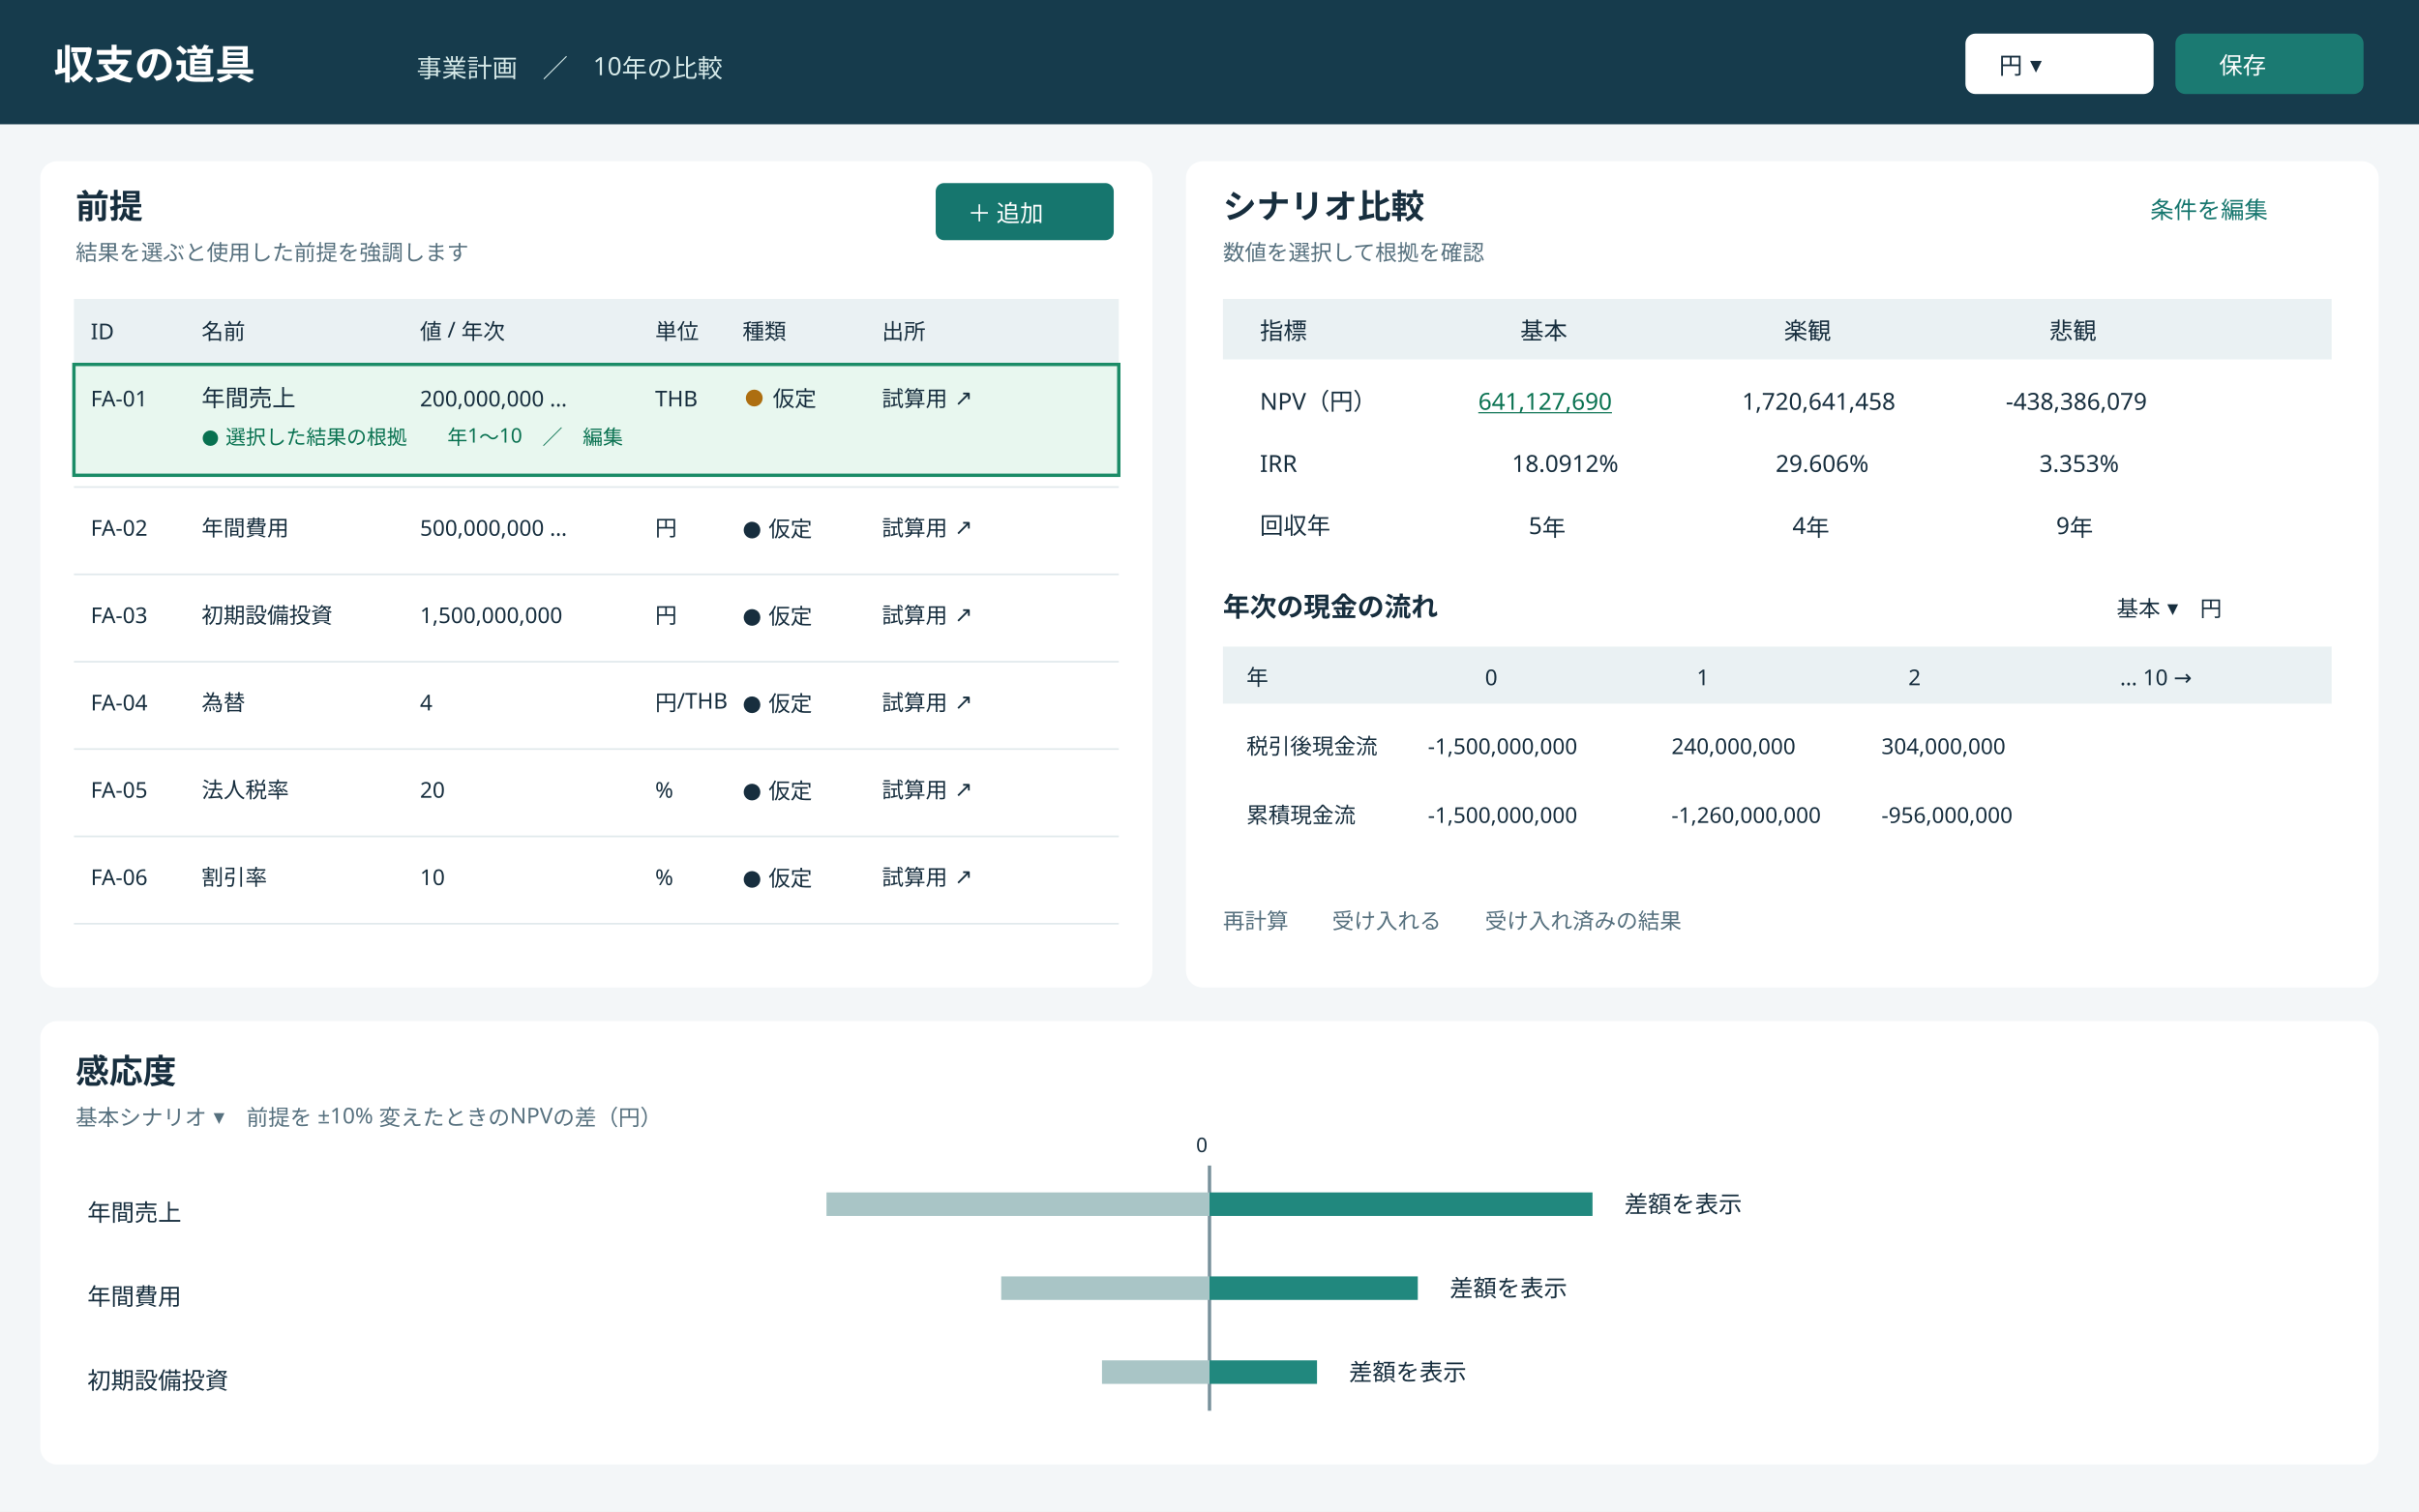
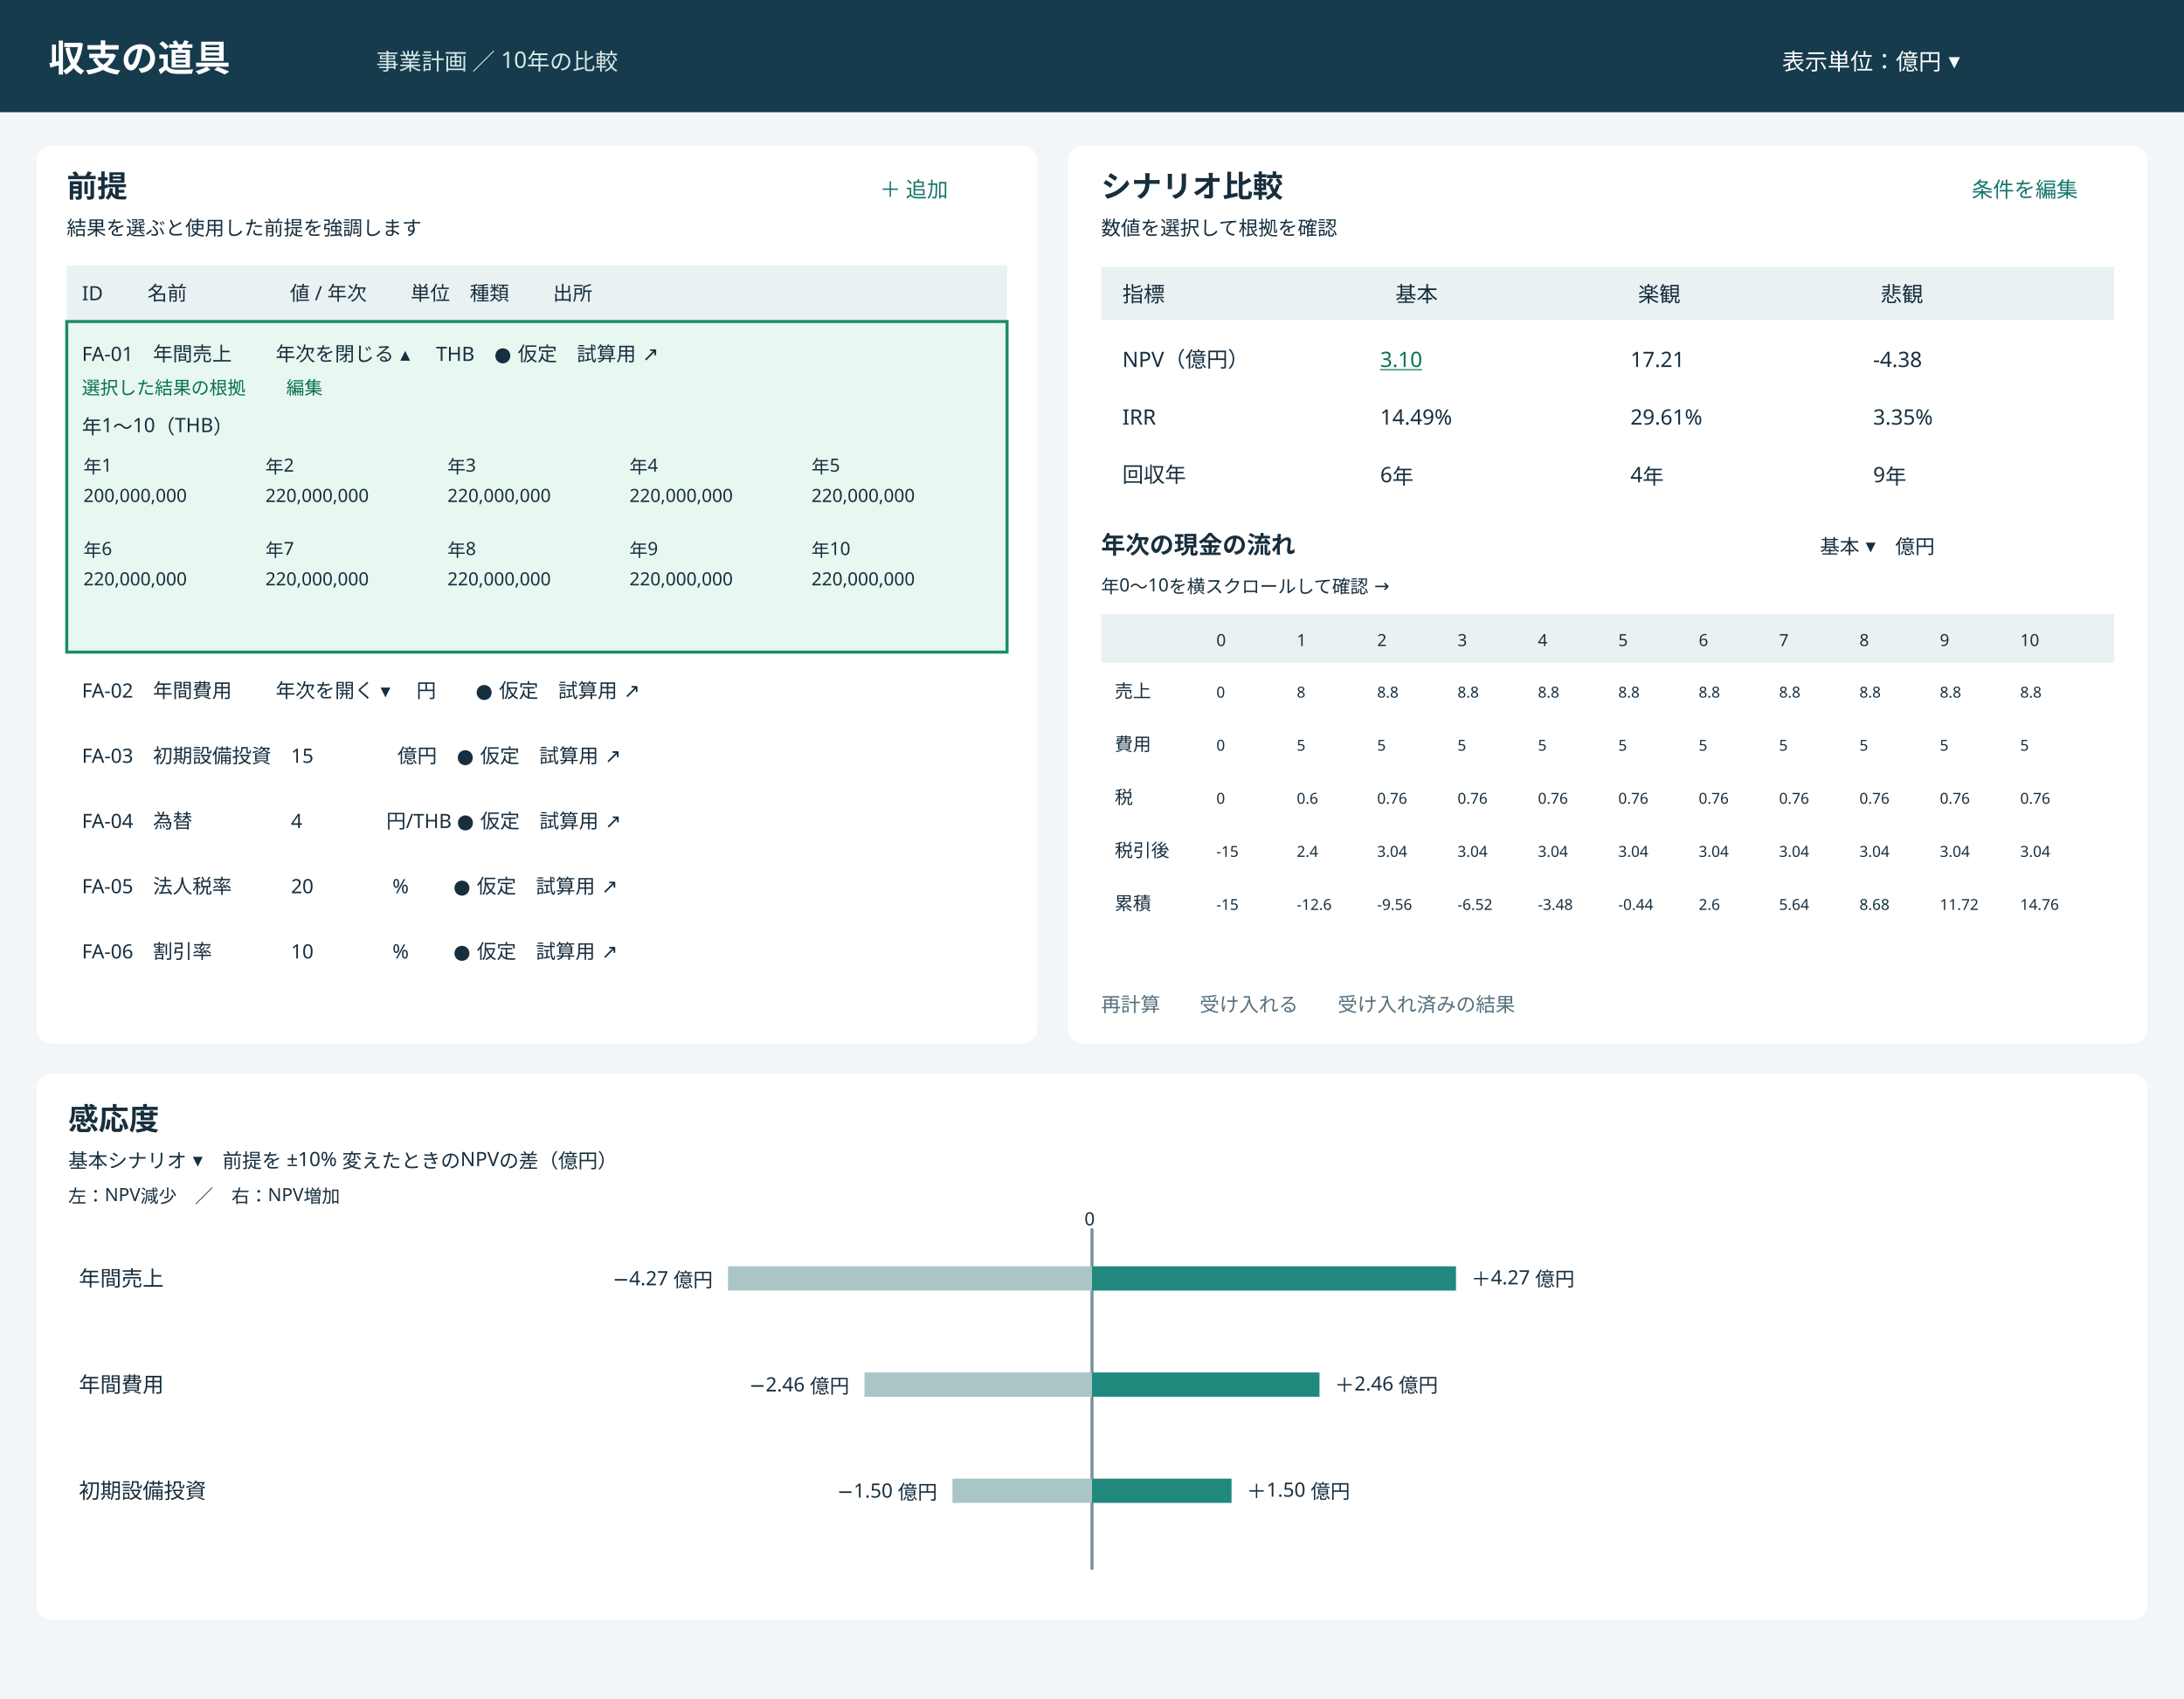
- <svg xmlns="http://www.w3.org/2000/svg" width="1440" height="900" viewBox="0 0 1440 900">
-   <rect width="1440" height="900" fill="#f3f6f8" />
+ <svg xmlns="http://www.w3.org/2000/svg" width="1440" height="1120" viewBox="0 0 1440 1120">
+   <rect width="1440" height="1120" fill="#f3f6f8" />
  <g font-family="sans-serif" fill="#172e3e">
    <rect width="1440" height="74" fill="#163b4c" />
    <text x="32" y="47" font-size="24" font-weight="bold" fill="white">収支の道具</text>
-     <text x="248" y="46" font-size="15" fill="#d6e9e8">事業計画　／　10年の比較</text>
-     <rect x="1170" y="20" width="112" height="36" rx="6" fill="#fff" />
-     <text x="1190" y="44" font-size="14">円 ▾</text>
-     <rect x="1295" y="20" width="112" height="36" rx="6" fill="#1b7a72" />
-     <text x="1321" y="44" font-size="14" fill="#fff">保存</text>
-     <rect x="24" y="96" width="662" height="492" rx="10" fill="white" />
-     <text x="45" y="130" font-size="20" font-weight="bold">前提</text>
-     <text x="45" y="155" font-size="13" fill="#56707e">結果を選ぶと使用した前提を強調します</text>
-     <rect x="557" y="109" width="106" height="34" rx="5" fill="#16766e" />
-     <text x="576" y="132" font-size="14" fill="white">＋ 追加</text>
-     <rect x="44" y="178" width="622" height="38" fill="#eaf1f3" />
-     <text x="54" y="202" font-size="13">ID</text>
-     <text x="120" y="202" font-size="13">名前</text>
-     <text x="250" y="202" font-size="13">値 / 年次</text>
-     <text x="390" y="202" font-size="13">単位</text>
-     <text x="442" y="202" font-size="13">種類</text>
-     <text x="525" y="202" font-size="13">出所</text>
-     <rect x="44" y="217" width="622" height="66" fill="#e8f7ef" stroke="#1b8c67" stroke-width="2" />
-     <text x="54" y="242" font-size="13">FA-01</text>
-     <text x="120" y="242" font-size="14">年間売上</text>
-     <text x="250" y="242" font-size="13">200,000,000 …</text>
-     <text x="390" y="242" font-size="13">THB</text>
-     <circle cx="449" cy="237" r="5" fill="#ad6e10" />
-     <text x="460" y="242" font-size="13">仮定</text>
-     <text x="525" y="242" font-size="13">試算用 ↗</text>
-     <text x="120" y="264" font-size="12" fill="#087150">● 選択した結果の根拠　　年1〜10　／　編集</text>
-     <g font-size="13">
-       <text x="54" y="319">FA-02</text>
-       <text x="120" y="319">年間費用</text>
-       <text x="250" y="319">500,000,000 …</text>
-       <text x="390" y="319">円</text>
-       <text x="442" y="319">● 仮定</text>
-       <text x="525" y="319">試算用 ↗</text>
-       <text x="54" y="371">FA-03</text>
-       <text x="120" y="371">初期設備投資</text>
-       <text x="250" y="371">1,500,000,000</text>
-       <text x="390" y="371">円</text>
-       <text x="442" y="371">● 仮定</text>
-       <text x="525" y="371">試算用 ↗</text>
-       <text x="54" y="423">FA-04</text>
-       <text x="120" y="423">為替</text>
-       <text x="250" y="423">4</text>
-       <text x="390" y="423">円/THB</text>
-       <text x="442" y="423">● 仮定</text>
-       <text x="525" y="423">試算用 ↗</text>
-       <text x="54" y="475">FA-05</text>
-       <text x="120" y="475">法人税率</text>
-       <text x="250" y="475">20</text>
-       <text x="390" y="475">%</text>
-       <text x="442" y="475">● 仮定</text>
-       <text x="525" y="475">試算用 ↗</text>
-       <text x="54" y="527">FA-06</text>
-       <text x="120" y="527">割引率</text>
-       <text x="250" y="527">10</text>
-       <text x="390" y="527">%</text>
-       <text x="442" y="527">● 仮定</text>
-       <text x="525" y="527">試算用 ↗</text>
+     <text x="248" y="46" font-size="15" fill="#d6e9e8">事業計画 ／ 10年の比較</text>
+     <text x="1175" y="46" font-size="15" fill="white">表示単位：億円 ▾</text>
+     <rect x="24" y="96" width="660" height="592" rx="10" fill="white" />
+     <text x="44" y="130" font-size="20" font-weight="bold">前提</text>
+     <text x="44" y="155" font-size="13">結果を選ぶと使用した前提を強調します</text>
+     <text x="580" y="130" font-size="14" fill="#16766e">＋ 追加</text>
+     <rect x="44" y="175" width="620" height="36" fill="#eaf1f3" />
+     <text x="54" y="198" font-size="13">ID　　 名前　　　　　 値 / 年次　　 単位　種類　　 出所</text>
+     <rect x="44" y="212" width="620" height="218" fill="#e8f7ef" stroke="#1b8c67" stroke-width="2" />
+     <text x="54" y="238" font-size="13">FA-01　年間売上　　 年次を閉じる ▴　 THB　● 仮定　試算用 ↗</text>
+     <text x="54" y="260" font-size="12" fill="#087150">選択した結果の根拠　　 編集</text>
+     <text x="54" y="286" font-size="13">年1〜10（THB）</text>
+     <text x="55" y="312" font-size="12">年1</text>
+     <text x="55" y="331" font-size="12">200,000,000</text>
+     <text x="175" y="312" font-size="12">年2</text>
+     <text x="175" y="331" font-size="12">220,000,000</text>
+     <text x="295" y="312" font-size="12">年3</text>
+     <text x="295" y="331" font-size="12">220,000,000</text>
+     <text x="415" y="312" font-size="12">年4</text>
+     <text x="415" y="331" font-size="12">220,000,000</text>
+     <text x="535" y="312" font-size="12">年5</text>
+     <text x="535" y="331" font-size="12">220,000,000</text>
+     <text x="55" y="367" font-size="12">年6</text>
+     <text x="55" y="386" font-size="12">220,000,000</text>
+     <text x="175" y="367" font-size="12">年7</text>
+     <text x="175" y="386" font-size="12">220,000,000</text>
+     <text x="295" y="367" font-size="12">年8</text>
+     <text x="295" y="386" font-size="12">220,000,000</text>
+     <text x="415" y="367" font-size="12">年9</text>
+     <text x="415" y="386" font-size="12">220,000,000</text>
+     <text x="535" y="367" font-size="12">年10</text>
+     <text x="535" y="386" font-size="12">220,000,000</text>
+     <text x="54" y="460" font-size="13">FA-02　年間費用　　 年次を開く ▾　 円　　● 仮定　試算用 ↗</text>
+     <text x="54" y="503" font-size="13">FA-03　初期設備投資　15　　　　 億円　● 仮定　試算用 ↗</text>
+     <text x="54" y="546" font-size="13">FA-04　為替　　　　　4　　　　 円/THB ● 仮定　試算用 ↗</text>
+     <text x="54" y="589" font-size="13">FA-05　法人税率　　　20　　　　%　　 ● 仮定　試算用 ↗</text>
+     <text x="54" y="632" font-size="13">FA-06　割引率　　　　10　　　　%　　 ● 仮定　試算用 ↗</text>
+     <rect x="704" y="96" width="712" height="592" rx="10" fill="white" />
+     <text x="726" y="130" font-size="20" font-weight="bold">シナリオ比較</text>
+     <text x="726" y="155" font-size="13">数値を選択して根拠を確認</text>
+     <text x="1300" y="130" font-size="14" fill="#16766e">条件を編集</text>
+     <rect x="726" y="176" width="668" height="35" fill="#eaf1f3" />
+     <g font-size="14">
+       <text x="740" y="199">指標</text>
+       <text x="920" y="199">基本</text>
+       <text x="1080" y="199">楽観</text>
+       <text x="1240" y="199">悲観</text>
+       <text x="740" y="242">NPV（億円）</text>
+       <text x="910" y="242" fill="#087150" text-decoration="underline">3.10</text>
+       <text x="1075" y="242">17.21</text>
+       <text x="1235" y="242">-4.38</text>
+       <text x="740" y="280">IRR</text>
+       <text x="910" y="280">14.49%</text>
+       <text x="1075" y="280">29.61%</text>
+       <text x="1235" y="280">3.35%</text>
+       <text x="740" y="318">回収年</text>
+       <text x="910" y="318">6年</text>
+       <text x="1075" y="318">4年</text>
+       <text x="1235" y="318">9年</text>
    </g>
-     <g stroke="#e1e9ec">
-       <path d="M44 290H666 M44 342H666 M44 394H666 M44 446H666 M44 498H666 M44 550H666" />
-     </g>
-     <rect x="706" y="96" width="710" height="492" rx="10" fill="white" />
-     <text x="728" y="130" font-size="20" font-weight="bold">シナリオ比較</text>
-     <text x="728" y="155" font-size="13" fill="#56707e">数値を選択して根拠を確認</text>
-     <text x="1280" y="130" font-size="14" fill="#16766e">条件を編集</text>
-     <rect x="728" y="178" width="660" height="36" fill="#eaf1f3" />
-     <g font-size="14">
-       <text x="750" y="202">指標</text>
-       <text x="905" y="202">基本</text>
-       <text x="1062" y="202">楽観</text>
-       <text x="1220" y="202">悲観</text>
-       <text x="750" y="244">NPV（円）</text>
-       <text x="880" y="244" fill="#087150" text-decoration="underline">641,127,690</text>
-       <text x="1037" y="244">1,720,641,458</text>
-       <text x="1194" y="244">-438,386,079</text>
-       <text x="750" y="281">IRR</text>
-       <text x="900" y="281">18.0912%</text>
-       <text x="1057" y="281">29.606%</text>
-       <text x="1214" y="281">3.353%</text>
-       <text x="750" y="318">回収年</text>
-       <text x="910" y="318">5年</text>
-       <text x="1067" y="318">4年</text>
-       <text x="1224" y="318">9年</text>
-     </g>
-     <text x="728" y="367" font-size="16" font-weight="bold">年次の現金の流れ</text>
-     <text x="1260" y="367" font-size="13">基本 ▾　円</text>
-     <rect x="728" y="385" width="660" height="34" fill="#eaf1f3" />
-     <g font-size="13">
-       <text x="742" y="408">年</text>
-       <text x="884" y="408">0</text>
-       <text x="1010" y="408">1</text>
-       <text x="1136" y="408">2</text>
-       <text x="1262" y="408">… 10 →</text>
-       <text x="742" y="449">税引後現金流</text>
-       <text x="850" y="449">-1,500,000,000</text>
-       <text x="995" y="449">240,000,000</text>
-       <text x="1120" y="449">304,000,000</text>
-       <text x="742" y="490">累積現金流</text>
-       <text x="850" y="490">-1,500,000,000</text>
-       <text x="995" y="490">-1,260,000,000</text>
-       <text x="1120" y="490">-956,000,000</text>
-     </g>
-     <text x="728" y="553" font-size="13" fill="#56707e">再計算　　受け入れる　　受け入れ済みの結果</text>
-     <rect x="24" y="608" width="1392" height="264" rx="10" fill="white" />
-     <text x="45" y="645" font-size="20" font-weight="bold">感応度</text>
-     <text x="45" y="670" font-size="13" fill="#56707e">基本シナリオ ▾　前提を ±10% 変えたときのNPVの差（円）</text>
-     <path d="M720 694V840" stroke="#78919b" stroke-width="2" />
-     <text x="712" y="686" font-size="12">0</text>
-     <g font-size="14">
-       <text x="52" y="727">年間売上</text>
-       <rect x="492" y="710" width="228" height="14" fill="#a9c5c6" />
-       <rect x="720" y="710" width="228" height="14" fill="#21887e" />
-       <text x="967" y="722">差額を表示</text>
-       <text x="52" y="777">年間費用</text>
-       <rect x="596" y="760" width="124" height="14" fill="#a9c5c6" />
-       <rect x="720" y="760" width="124" height="14" fill="#21887e" />
-       <text x="863" y="772">差額を表示</text>
-       <text x="52" y="827">初期設備投資</text>
-       <rect x="656" y="810" width="64" height="14" fill="#a9c5c6" />
-       <rect x="720" y="810" width="64" height="14" fill="#21887e" />
-       <text x="803" y="822">差額を表示</text>
-     </g>
+     <text x="726" y="365" font-size="16" font-weight="bold">年次の現金の流れ</text>
+     <text x="1200" y="365" font-size="13">基本 ▾　億円</text>
+     <text x="726" y="391" font-size="12">年0〜10を横スクロールして確認 →</text>
+     <rect x="726" y="405" width="668" height="32" fill="#eaf1f3" />
+     <text x="802" y="426" font-size="11">0</text>
+     <text x="855" y="426" font-size="11">1</text>
+     <text x="908" y="426" font-size="11">2</text>
+     <text x="961" y="426" font-size="11">3</text>
+     <text x="1014" y="426" font-size="11">4</text>
+     <text x="1067" y="426" font-size="11">5</text>
+     <text x="1120" y="426" font-size="11">6</text>
+     <text x="1173" y="426" font-size="11">7</text>
+     <text x="1226" y="426" font-size="11">8</text>
+     <text x="1279" y="426" font-size="11">9</text>
+     <text x="1332" y="426" font-size="11">10</text>
+     <text x="735" y="460" font-size="12">売上</text>
+     <text x="802" y="460" font-size="10">0</text>
+     <text x="855" y="460" font-size="10">8</text>
+     <text x="908" y="460" font-size="10">8.8</text>
+     <text x="961" y="460" font-size="10">8.8</text>
+     <text x="1014" y="460" font-size="10">8.8</text>
+     <text x="1067" y="460" font-size="10">8.8</text>
+     <text x="1120" y="460" font-size="10">8.8</text>
+     <text x="1173" y="460" font-size="10">8.8</text>
+     <text x="1226" y="460" font-size="10">8.8</text>
+     <text x="1279" y="460" font-size="10">8.8</text>
+     <text x="1332" y="460" font-size="10">8.8</text>
+     <text x="735" y="495" font-size="12">費用</text>
+     <text x="802" y="495" font-size="10">0</text>
+     <text x="855" y="495" font-size="10">5</text>
+     <text x="908" y="495" font-size="10">5</text>
+     <text x="961" y="495" font-size="10">5</text>
+     <text x="1014" y="495" font-size="10">5</text>
+     <text x="1067" y="495" font-size="10">5</text>
+     <text x="1120" y="495" font-size="10">5</text>
+     <text x="1173" y="495" font-size="10">5</text>
+     <text x="1226" y="495" font-size="10">5</text>
+     <text x="1279" y="495" font-size="10">5</text>
+     <text x="1332" y="495" font-size="10">5</text>
+     <text x="735" y="530" font-size="12">税</text>
+     <text x="802" y="530" font-size="10">0</text>
+     <text x="855" y="530" font-size="10">0.6</text>
+     <text x="908" y="530" font-size="10">0.76</text>
+     <text x="961" y="530" font-size="10">0.76</text>
+     <text x="1014" y="530" font-size="10">0.76</text>
+     <text x="1067" y="530" font-size="10">0.76</text>
+     <text x="1120" y="530" font-size="10">0.76</text>
+     <text x="1173" y="530" font-size="10">0.76</text>
+     <text x="1226" y="530" font-size="10">0.76</text>
+     <text x="1279" y="530" font-size="10">0.76</text>
+     <text x="1332" y="530" font-size="10">0.76</text>
+     <text x="735" y="565" font-size="12">税引後</text>
+     <text x="802" y="565" font-size="10">-15</text>
+     <text x="855" y="565" font-size="10">2.4</text>
+     <text x="908" y="565" font-size="10">3.04</text>
+     <text x="961" y="565" font-size="10">3.04</text>
+     <text x="1014" y="565" font-size="10">3.04</text>
+     <text x="1067" y="565" font-size="10">3.04</text>
+     <text x="1120" y="565" font-size="10">3.04</text>
+     <text x="1173" y="565" font-size="10">3.04</text>
+     <text x="1226" y="565" font-size="10">3.04</text>
+     <text x="1279" y="565" font-size="10">3.04</text>
+     <text x="1332" y="565" font-size="10">3.04</text>
+     <text x="735" y="600" font-size="12">累積</text>
+     <text x="802" y="600" font-size="10">-15</text>
+     <text x="855" y="600" font-size="10">-12.6</text>
+     <text x="908" y="600" font-size="10">-9.56</text>
+     <text x="961" y="600" font-size="10">-6.52</text>
+     <text x="1014" y="600" font-size="10">-3.48</text>
+     <text x="1067" y="600" font-size="10">-0.44</text>
+     <text x="1120" y="600" font-size="10">2.6</text>
+     <text x="1173" y="600" font-size="10">5.64</text>
+     <text x="1226" y="600" font-size="10">8.68</text>
+     <text x="1279" y="600" font-size="10">11.72</text>
+     <text x="1332" y="600" font-size="10">14.76</text>
+     <text x="726" y="667" font-size="13" fill="#56707e">再計算　　受け入れる　　受け入れ済みの結果</text>
+     <rect x="24" y="708" width="1392" height="360" rx="10" fill="white" />
+     <text x="45" y="745" font-size="20" font-weight="bold">感応度</text>
+     <text x="45" y="770" font-size="13">基本シナリオ ▾　前提を ±10% 変えたときのNPVの差（億円）</text>
+     <text x="45" y="793" font-size="12">左：NPV減少　／　右：NPV増加</text>
+     <path d="M720 810V1035" stroke="#78919b" stroke-width="2" />
+     <text x="715" y="808" font-size="12">0</text>
+     <text x="52" y="848" font-size="14">年間売上</text>
+     <rect x="480" y="835" width="240" height="16" fill="#a9c5c6" />
+     <rect x="720" y="835" width="240" height="16" fill="#21887e" />
+     <text x="470" y="848" text-anchor="end" font-size="13">−4.27 億円</text>
+     <text x="970" y="848" font-size="13">＋4.27 億円</text>
+     <text x="52" y="918" font-size="14">年間費用</text>
+     <rect x="570" y="905" width="150" height="16" fill="#a9c5c6" />
+     <rect x="720" y="905" width="150" height="16" fill="#21887e" />
+     <text x="560" y="918" text-anchor="end" font-size="13">−2.46 億円</text>
+     <text x="880" y="918" font-size="13">＋2.46 億円</text>
+     <text x="52" y="988" font-size="14">初期設備投資</text>
+     <rect x="628" y="975" width="92" height="16" fill="#a9c5c6" />
+     <rect x="720" y="975" width="92" height="16" fill="#21887e" />
+     <text x="618" y="988" text-anchor="end" font-size="13">−1.50 億円</text>
+     <text x="822" y="988" font-size="13">＋1.50 億円</text>
  </g>
</svg>
